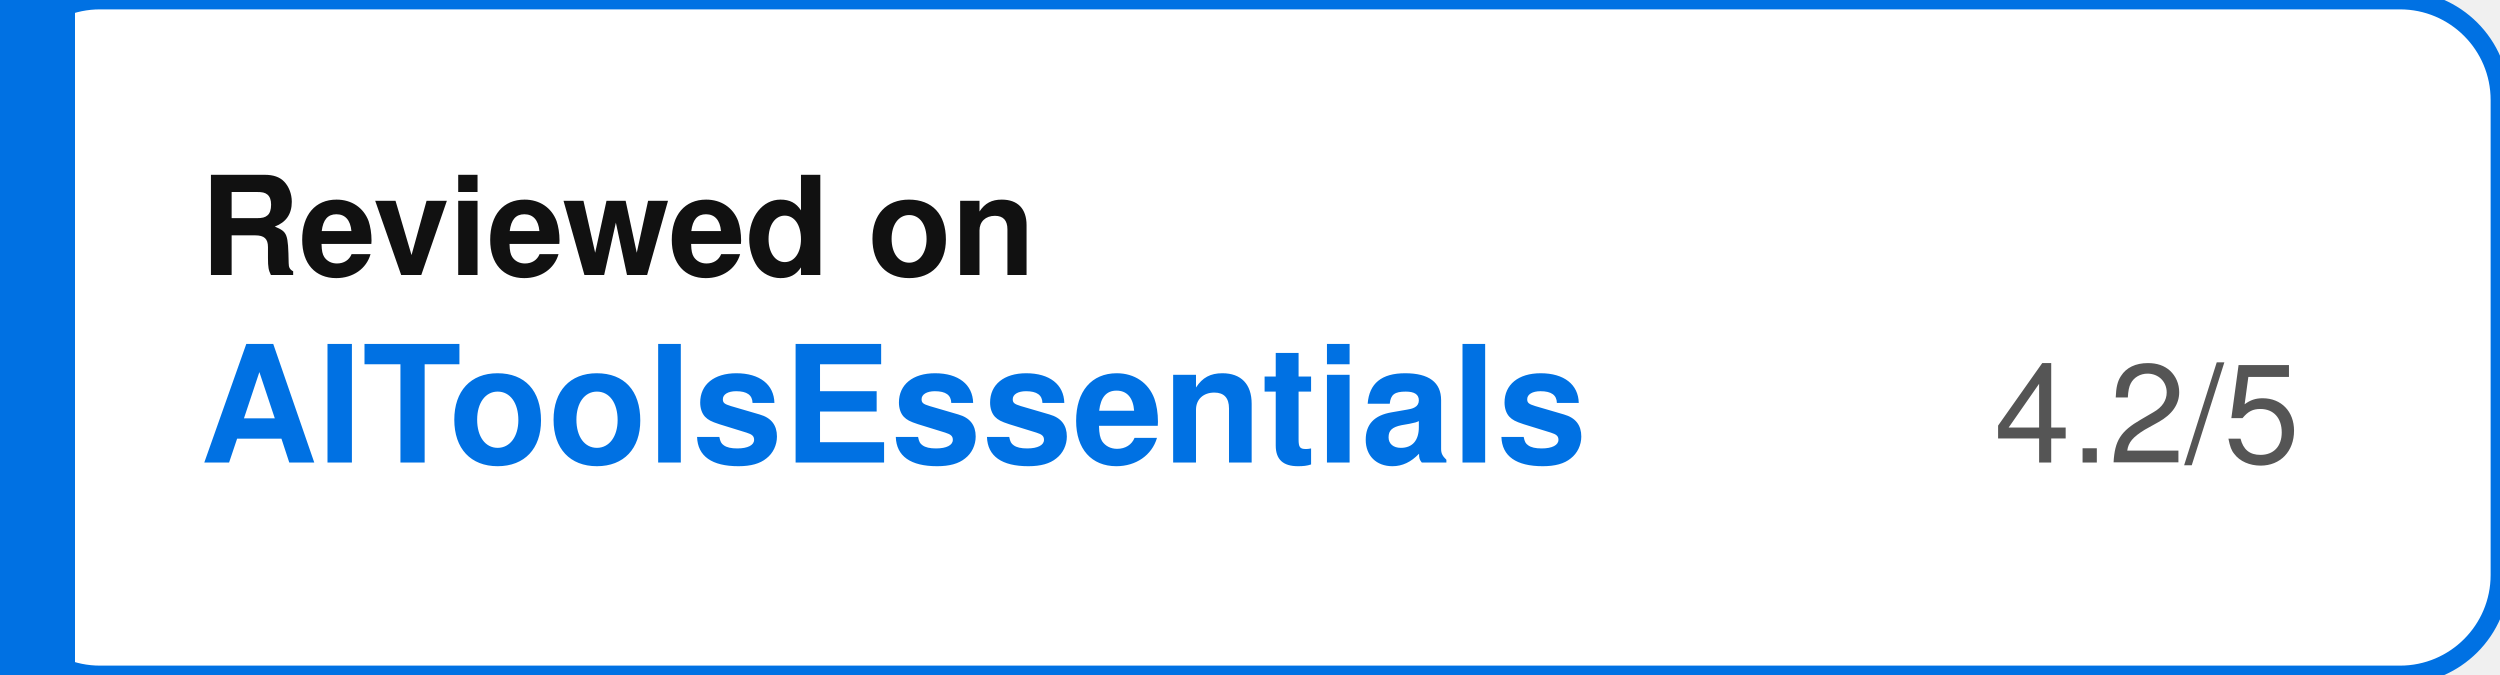
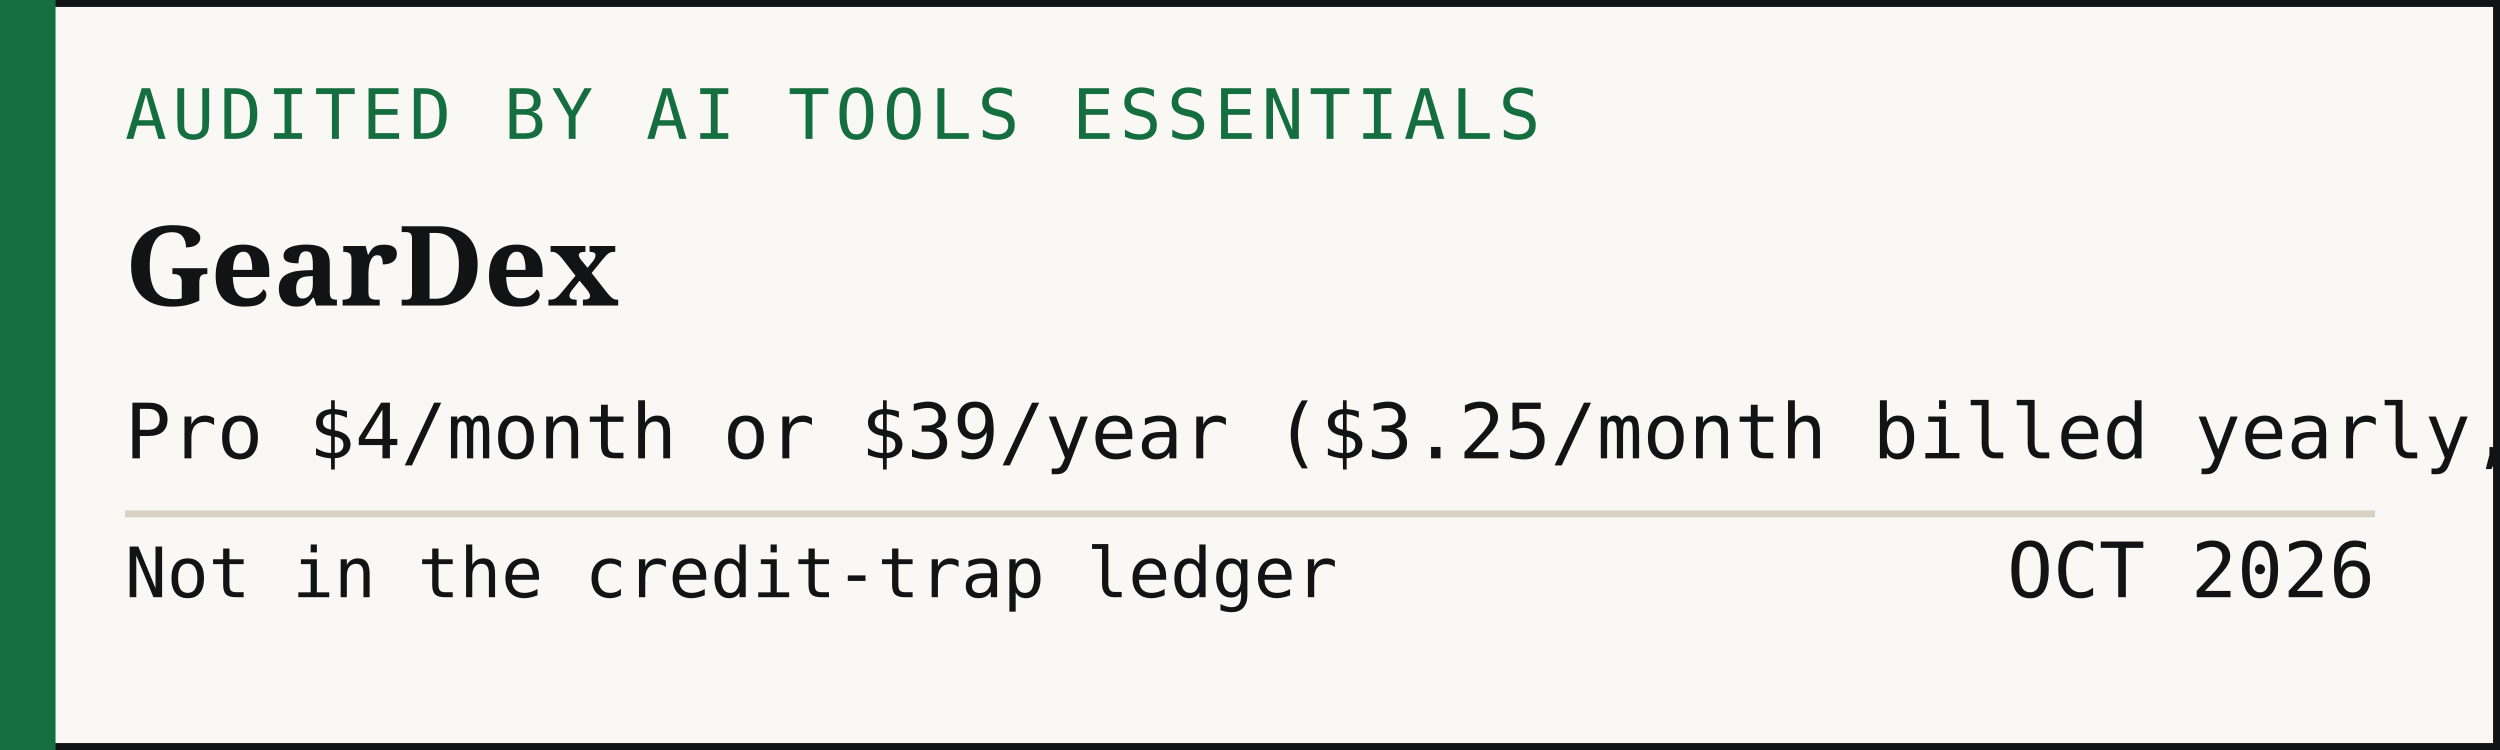
- <svg xmlns="http://www.w3.org/2000/svg" width="200" height="54" role="img" aria-label="Reviewed on AIToolsEssentials">
-   <rect width="200" height="54" rx="8" fill="#ffffff" />
-   <rect width="200" height="54" rx="8" fill="none" stroke="#0071E3" stroke-width="1.5" />
-   <rect width="6" height="54" fill="#0071E3" />
-   <text x="16" y="22" font-family="-apple-system,Segoe UI,Helvetica,Arial,sans-serif" font-size="11" font-weight="600" fill="#111111">Reviewed on</text>
-   <text x="16" y="37" font-family="-apple-system,Segoe UI,Helvetica,Arial,sans-serif" font-size="13" font-weight="700" fill="#0071E3">AIToolsEssentials</text>
-   <text x="184" y="37" text-anchor="end" font-family="-apple-system,Segoe UI,Helvetica,Arial,sans-serif" font-size="11" fill="#555555">4.2/5</text>
+ <svg xmlns="http://www.w3.org/2000/svg" width="360" height="108" viewBox="0 0 360 108" role="img" aria-label="AUDITED BY AI TOOLS ESSENTIALS — GearDex">
+   <rect width="360" height="108" fill="#FAF8F5" />
+   <rect x="0.5" y="0.5" width="359" height="107" fill="none" stroke="#111315" />
+   <rect width="8" height="108" fill="#156E3F" />
+   <text x="18" y="20" font-family="IBM Plex Mono, ui-monospace, monospace" font-size="10" letter-spacing="0.08em" fill="#156E3F">AUDITED BY AI TOOLS ESSENTIALS</text>
+   <text x="18" y="44" font-family="Newsreader, Georgia, serif" font-size="16" font-weight="700" fill="#111315">GearDex</text>
+   <text x="18" y="66" font-family="IBM Plex Mono, ui-monospace, monospace" font-size="11" fill="#111315">Pro $4/month or $39/year ($3.25/month billed yearly, saving $9): unlimited…</text>
+   <text x="18" y="86" font-family="IBM Plex Mono, ui-monospace, monospace" font-size="10" fill="#111315">Not in the credit-trap ledger</text>
+   <text x="342" y="86" text-anchor="end" font-family="IBM Plex Mono, ui-monospace, monospace" font-size="11" fill="#111315">OCT 2026</text>
+   <line x1="18" y1="74" x2="342" y2="74" stroke="#D8D2C5" />
</svg>
